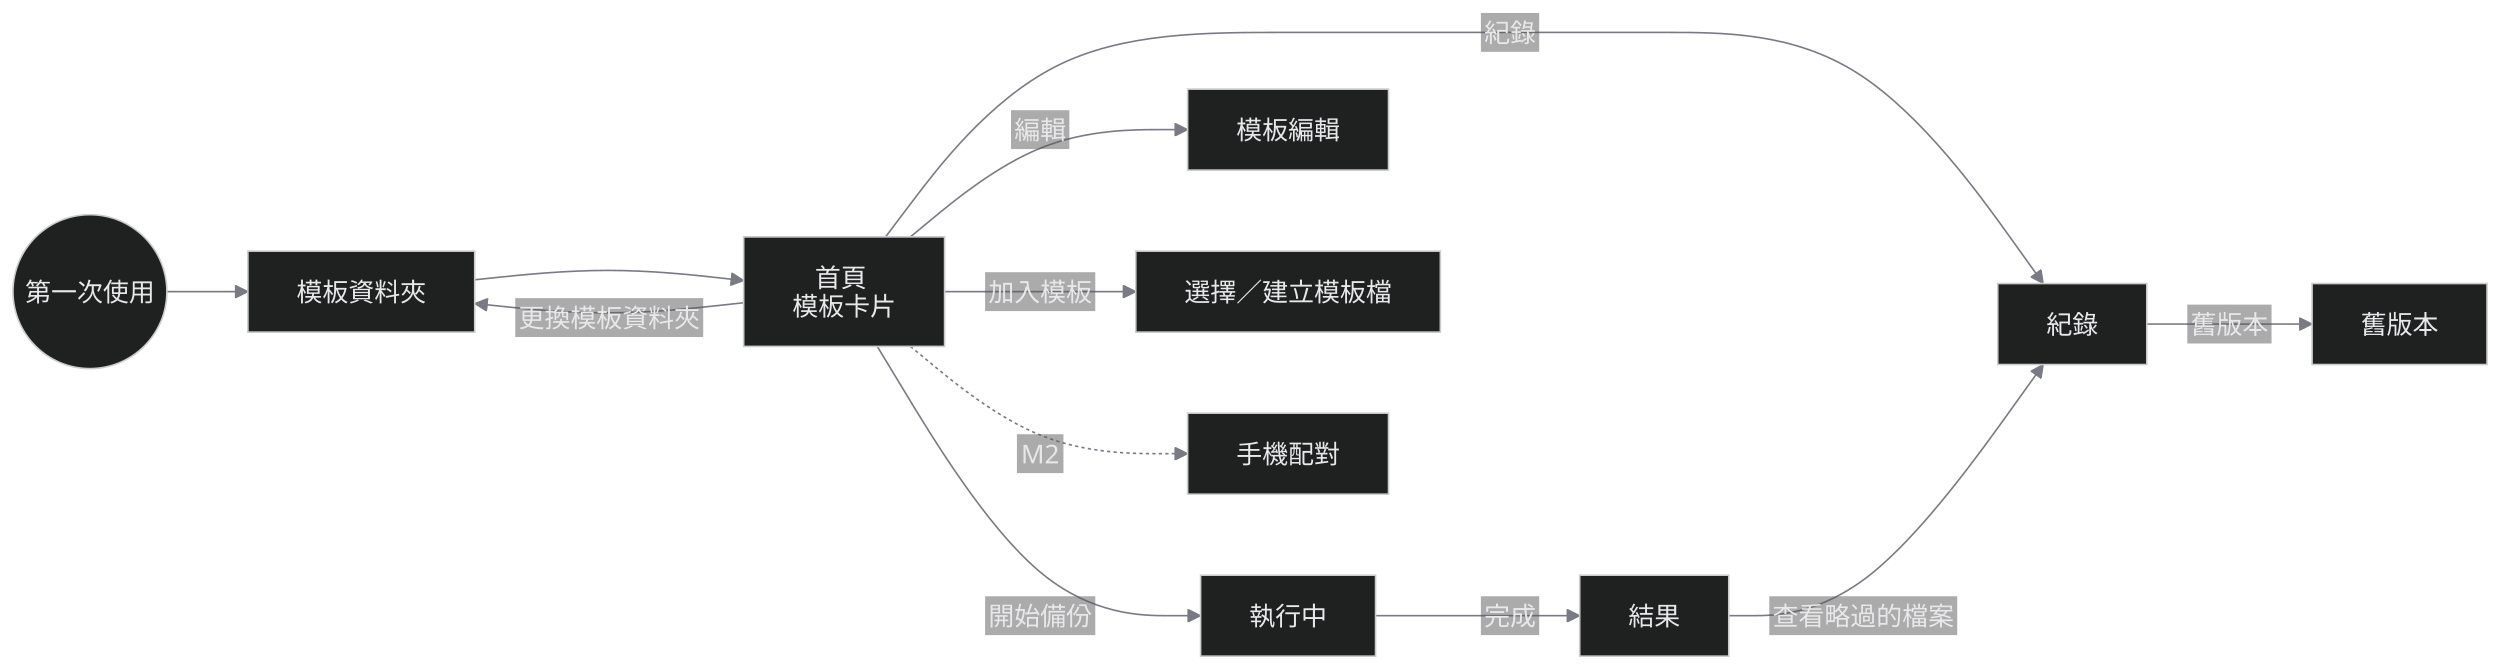
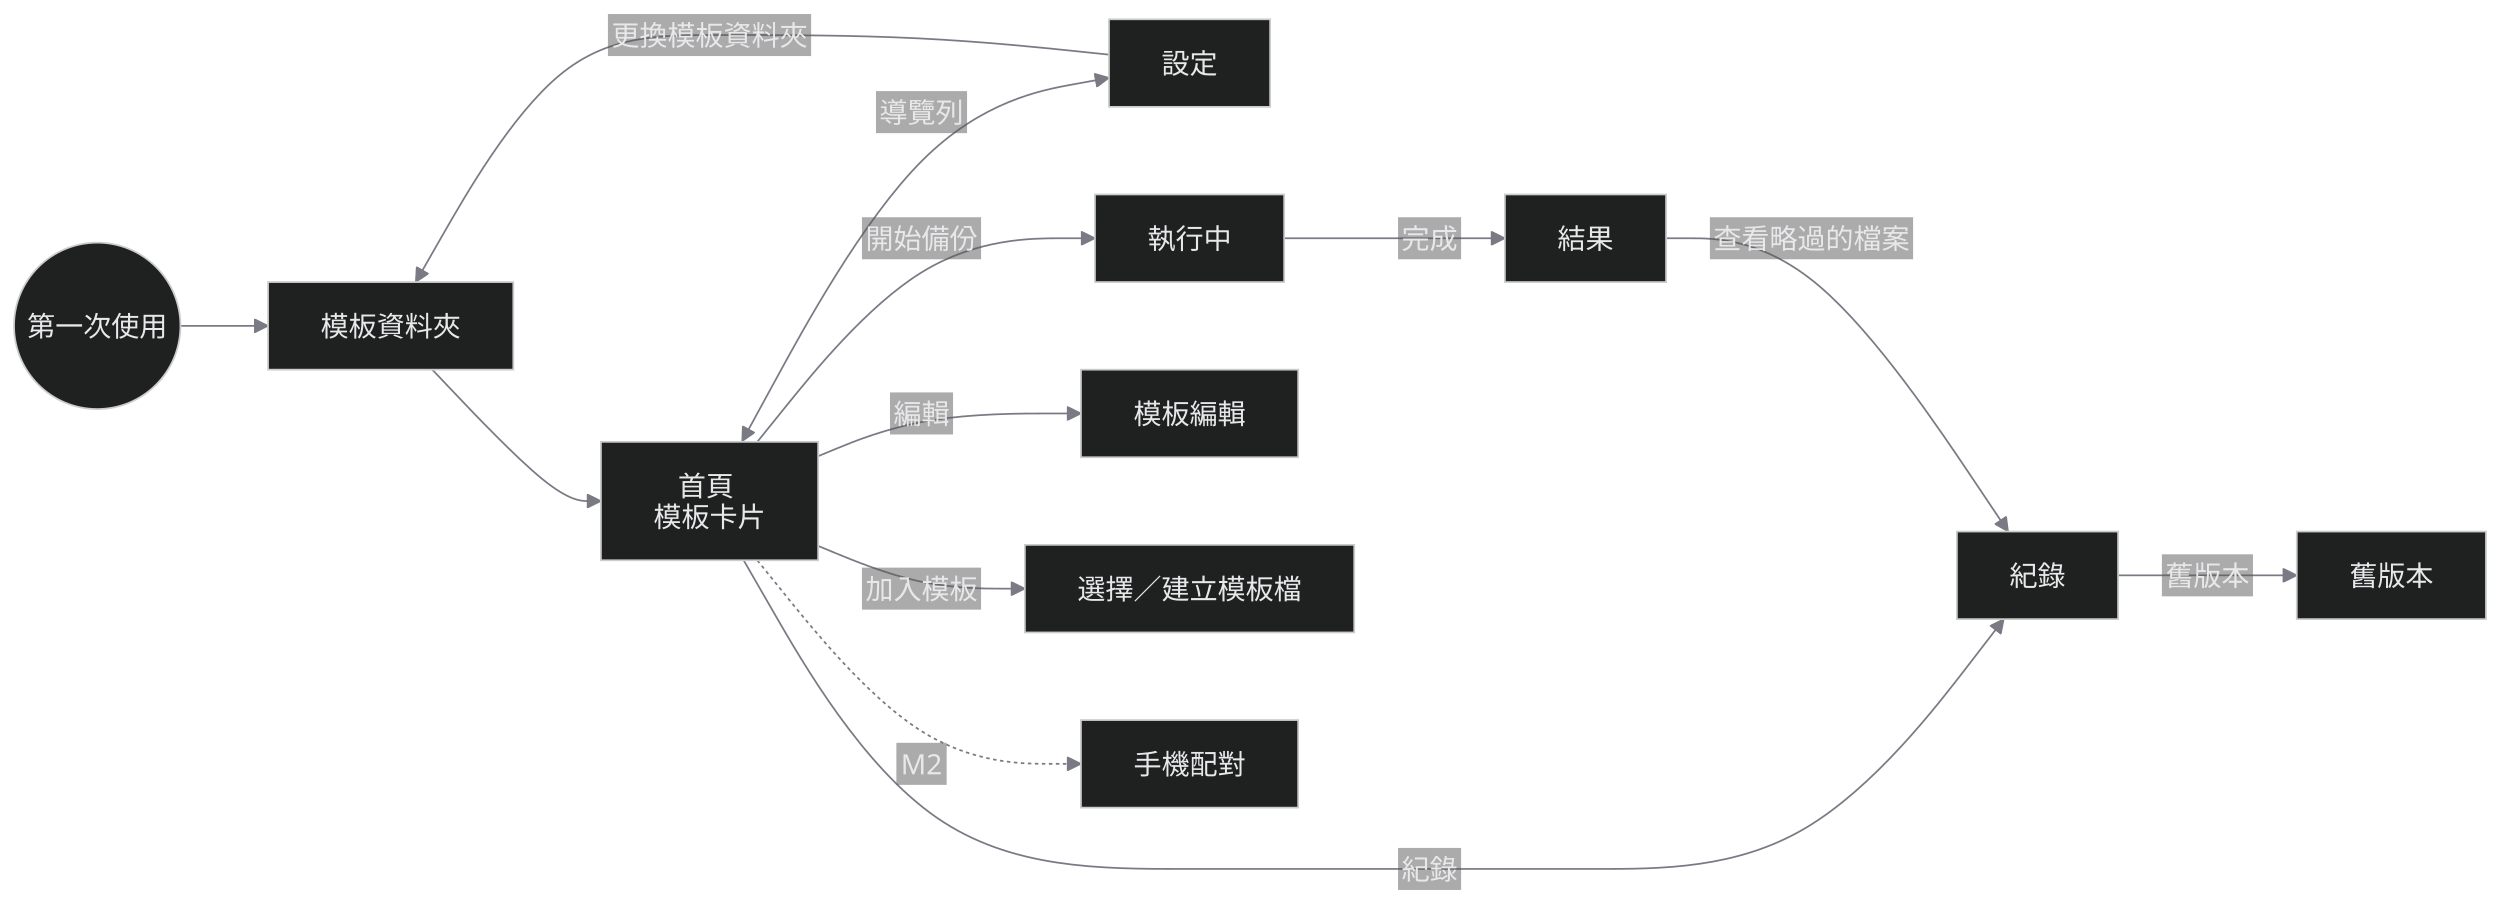
- <svg xmlns="http://www.w3.org/2000/svg" id="diagram-screens" width="100%" class="flowchart" style="max-width: 1543px; background-color: transparent;" viewBox="0 0 1543 413" role="graphics-document document" aria-roledescription="flowchart-v2">
+ <svg xmlns="http://www.w3.org/2000/svg" id="diagram-screens" width="100%" class="flowchart" style="max-width: 1427px; background-color: transparent;" viewBox="0 0 1427 516" role="graphics-document document" aria-roledescription="flowchart-v2">
  <style>#diagram-screens{font-family:Microsoft JhengHei UI,Microsoft JhengHei,Noto Sans TC,sans-serif;font-size:16px;fill:#E8E8EA;}@keyframes edge-animation-frame{from{stroke-dashoffset:0;}}@keyframes dash{to{stroke-dashoffset:0;}}#diagram-screens .edge-animation-slow{stroke-dasharray:9,5!important;stroke-dashoffset:900;animation:dash 50s linear infinite;stroke-linecap:round;}#diagram-screens .edge-animation-fast{stroke-dasharray:9,5!important;stroke-dashoffset:900;animation:dash 20s linear infinite;stroke-linecap:round;}#diagram-screens .error-icon{fill:#a44141;}#diagram-screens .error-text{fill:#ddd;stroke:#ddd;}#diagram-screens .edge-thickness-normal{stroke-width:1px;}#diagram-screens .edge-thickness-thick{stroke-width:3.5px;}#diagram-screens .edge-pattern-solid{stroke-dasharray:0;}#diagram-screens .edge-thickness-invisible{stroke-width:0;fill:none;}#diagram-screens .edge-pattern-dashed{stroke-dasharray:3;}#diagram-screens .edge-pattern-dotted{stroke-dasharray:2;}#diagram-screens .marker{fill:#7A7A85;stroke:#7A7A85;}#diagram-screens .marker.cross{stroke:#7A7A85;}#diagram-screens svg{font-family:Microsoft JhengHei UI,Microsoft JhengHei,Noto Sans TC,sans-serif;font-size:16px;}#diagram-screens p{margin:0;}#diagram-screens .label{font-family:Microsoft JhengHei UI,Microsoft JhengHei,Noto Sans TC,sans-serif;color:#E8E8EA;}#diagram-screens .cluster-label text{fill:#F9FFFE;}#diagram-screens .cluster-label span{color:#F9FFFE;}#diagram-screens .cluster-label span p{background-color:transparent;}#diagram-screens .label text,#diagram-screens span{fill:#E8E8EA;color:#E8E8EA;}#diagram-screens .node rect,#diagram-screens .node circle,#diagram-screens .node ellipse,#diagram-screens .node polygon,#diagram-screens .node path{fill:#1f2020;stroke:#ccc;stroke-width:1px;}#diagram-screens .rough-node .label text,#diagram-screens .node .label text,#diagram-screens .image-shape .label,#diagram-screens .icon-shape .label{text-anchor:middle;}#diagram-screens .node .katex path{fill:#000;stroke:#000;stroke-width:1px;}#diagram-screens .rough-node .label,#diagram-screens .node .label,#diagram-screens .image-shape .label,#diagram-screens .icon-shape .label{text-align:center;}#diagram-screens .node.clickable{cursor:pointer;}#diagram-screens .root .anchor path{fill:#7A7A85!important;stroke-width:0;stroke:#7A7A85;}#diagram-screens .arrowheadPath{fill:lightgrey;}#diagram-screens .edgePath .path{stroke:#7A7A85;stroke-width:1px;}#diagram-screens .flowchart-link{stroke:#7A7A85;fill:none;}#diagram-screens .edgeLabel{background-color:hsl(0, 0%, 34.412%);text-align:center;}#diagram-screens .edgeLabel p{background-color:hsl(0, 0%, 34.412%);}#diagram-screens .edgeLabel rect{opacity:0.5;background-color:hsl(0, 0%, 34.412%);fill:hsl(0, 0%, 34.412%);}#diagram-screens .labelBkg{background-color:rgba(87.75, 87.75, 87.75, 0.5);}#diagram-screens .cluster rect{fill:hsl(180, 1.587%, 28.353%);stroke:rgba(255, 255, 255, 0.25);stroke-width:1px;}#diagram-screens .cluster text{fill:#F9FFFE;}#diagram-screens .cluster span{color:#F9FFFE;}#diagram-screens .node .collapsed-indicator{fill:rgba(255, 255, 255, 0.25);stroke:none;opacity:0.6;}#diagram-screens .node .collapsed-separator{stroke:rgba(255, 255, 255, 0.25);stroke-width:0.75px;}#diagram-screens div.mermaidTooltip{position:absolute;text-align:center;max-width:200px;padding:2px;font-family:Microsoft JhengHei UI,Microsoft JhengHei,Noto Sans TC,sans-serif;font-size:12px;background:#2E2E38;border:1px solid rgba(255, 255, 255, 0.25);border-radius:2px;pointer-events:none;z-index:100;}#diagram-screens .flowchartTitleText{text-anchor:middle;font-size:18px;fill:#E8E8EA;}#diagram-screens rect.text{fill:none;stroke-width:0;}#diagram-screens .icon-shape,#diagram-screens .image-shape{background-color:hsl(0, 0%, 34.412%);text-align:center;}#diagram-screens .icon-shape p,#diagram-screens .image-shape p{background-color:hsl(0, 0%, 34.412%);padding:2px;}#diagram-screens .icon-shape .label rect,#diagram-screens .image-shape .label rect{opacity:0.5;background-color:hsl(0, 0%, 34.412%);fill:hsl(0, 0%, 34.412%);}#diagram-screens .label-icon{display:inline-block;height:1em;overflow:visible;vertical-align:-0.125em;}#diagram-screens .node .label-icon path{fill:currentColor;stroke:revert;stroke-width:revert;}#diagram-screens .node .neo-node{stroke:#ccc;}#diagram-screens [data-look="neo"].node rect,#diagram-screens [data-look="neo"].cluster rect,#diagram-screens [data-look="neo"].node polygon{stroke:url(#diagram-screens-gradient);filter:drop-shadow( 1px 2px 2px rgba(185,185,185,1));}#diagram-screens [data-look="neo"].swimlane.cluster rect{filter:none;}#diagram-screens [data-look="neo"].node path{stroke:url(#diagram-screens-gradient);stroke-width:1px;}#diagram-screens [data-look="neo"].node .outer-path{filter:drop-shadow( 1px 2px 2px rgba(185,185,185,1));}#diagram-screens [data-look="neo"].node .neo-line path{stroke:#ccc;filter:none;}#diagram-screens [data-look="neo"].node circle{stroke:url(#diagram-screens-gradient);filter:drop-shadow( 1px 2px 2px rgba(185,185,185,1));}#diagram-screens [data-look="neo"].node circle .state-start{fill:#000000;}#diagram-screens [data-look="neo"].icon-shape .icon{fill:url(#diagram-screens-gradient);filter:drop-shadow( 1px 2px 2px rgba(185,185,185,1));}#diagram-screens [data-look="neo"].icon-shape .icon-neo path{stroke:url(#diagram-screens-gradient);filter:drop-shadow( 1px 2px 2px rgba(185,185,185,1));}#diagram-screens :root{--mermaid-font-family:"trebuchet ms",verdana,arial,sans-serif;}</style>
  <g>
    <marker id="diagram-screens_flowchart-v2-pointEnd" class="marker flowchart-v2" viewBox="0 0 10 10" refX="5" refY="5" markerUnits="userSpaceOnUse" markerWidth="8" markerHeight="8" orient="auto">
      <path d="M 0 0 L 10 5 L 0 10 z" class="arrowMarkerPath" style="stroke-width: 1; stroke-dasharray: 1, 0;" />
    </marker>
    <marker id="diagram-screens_flowchart-v2-pointStart" class="marker flowchart-v2" viewBox="0 0 10 10" refX="4.5" refY="5" markerUnits="userSpaceOnUse" markerWidth="8" markerHeight="8" orient="auto">
      <path d="M 0 5 L 10 10 L 10 0 z" class="arrowMarkerPath" style="stroke-width: 1; stroke-dasharray: 1, 0;" />
    </marker>
    <marker id="diagram-screens_flowchart-v2-pointEnd-margin" class="marker flowchart-v2" viewBox="0 0 11.5 14" refX="11.5" refY="7" markerUnits="userSpaceOnUse" markerWidth="10.5" markerHeight="14" orient="auto">
      <path d="M 0 0 L 11.5 7 L 0 14 z" class="arrowMarkerPath" style="stroke-width: 0; stroke-dasharray: 1, 0;" />
    </marker>
    <marker id="diagram-screens_flowchart-v2-pointStart-margin" class="marker flowchart-v2" viewBox="0 0 11.5 14" refX="1" refY="7" markerUnits="userSpaceOnUse" markerWidth="11.5" markerHeight="14" orient="auto">
      <polygon points="0,7 11.5,14 11.5,0" class="arrowMarkerPath" style="stroke-width: 0; stroke-dasharray: 1, 0;" />
    </marker>
    <marker id="diagram-screens_flowchart-v2-circleEnd" class="marker flowchart-v2" viewBox="0 0 10 10" refX="11" refY="5" markerUnits="userSpaceOnUse" markerWidth="11" markerHeight="11" orient="auto">
      <circle cx="5" cy="5" r="5" class="arrowMarkerPath" style="stroke-width: 1; stroke-dasharray: 1, 0;" />
    </marker>
    <marker id="diagram-screens_flowchart-v2-circleStart" class="marker flowchart-v2" viewBox="0 0 10 10" refX="-1" refY="5" markerUnits="userSpaceOnUse" markerWidth="11" markerHeight="11" orient="auto">
      <circle cx="5" cy="5" r="5" class="arrowMarkerPath" style="stroke-width: 1; stroke-dasharray: 1, 0;" />
    </marker>
    <marker id="diagram-screens_flowchart-v2-circleEnd-margin" class="marker flowchart-v2" viewBox="0 0 10 10" refY="5" refX="12.25" markerUnits="userSpaceOnUse" markerWidth="14" markerHeight="14" orient="auto">
      <circle cx="5" cy="5" r="5" class="arrowMarkerPath" style="stroke-width: 0; stroke-dasharray: 1, 0;" />
    </marker>
    <marker id="diagram-screens_flowchart-v2-circleStart-margin" class="marker flowchart-v2" viewBox="0 0 10 10" refX="-2" refY="5" markerUnits="userSpaceOnUse" markerWidth="14" markerHeight="14" orient="auto">
      <circle cx="5" cy="5" r="5" class="arrowMarkerPath" style="stroke-width: 0; stroke-dasharray: 1, 0;" />
    </marker>
    <marker id="diagram-screens_flowchart-v2-crossEnd" class="marker cross flowchart-v2" viewBox="0 0 11 11" refX="12" refY="5.2" markerUnits="userSpaceOnUse" markerWidth="11" markerHeight="11" orient="auto">
      <path d="M 1,1 l 9,9 M 10,1 l -9,9" class="arrowMarkerPath" style="stroke-width: 2; stroke-dasharray: 1, 0;" />
    </marker>
    <marker id="diagram-screens_flowchart-v2-crossStart" class="marker cross flowchart-v2" viewBox="0 0 11 11" refX="-1" refY="5.2" markerUnits="userSpaceOnUse" markerWidth="11" markerHeight="11" orient="auto">
      <path d="M 1,1 l 9,9 M 10,1 l -9,9" class="arrowMarkerPath" style="stroke-width: 2; stroke-dasharray: 1, 0;" />
    </marker>
    <marker id="diagram-screens_flowchart-v2-crossEnd-margin" class="marker cross flowchart-v2" viewBox="0 0 15 15" refX="17.7" refY="7.5" markerUnits="userSpaceOnUse" markerWidth="12" markerHeight="12" orient="auto">
      <path d="M 1,1 L 14,14 M 1,14 L 14,1" class="arrowMarkerPath" style="stroke-width: 2.5;" />
    </marker>
    <marker id="diagram-screens_flowchart-v2-crossStart-margin" class="marker cross flowchart-v2" viewBox="0 0 15 15" refX="-3.5" refY="7.5" markerUnits="userSpaceOnUse" markerWidth="12" markerHeight="12" orient="auto">
      <path d="M 1,1 L 14,14 M 1,14 L 14,1" class="arrowMarkerPath" style="stroke-width: 2.5; stroke-dasharray: 1, 0;" />
    </marker>
    <g class="root">
      <g class="clusters" />
      <g class="edgePaths">
-         <path d="M103,180L107.167,180C111.333,180,119.667,180,127.333,180C135,180,142,180,145.5,180L149,180" id="diagram-screens-L_START_FOLDER_0" class="edge-thickness-normal edge-pattern-solid edge-thickness-normal edge-pattern-solid flowchart-link" style=";" data-edge="true" data-et="edge" data-id="L_START_FOLDER_0" data-points="W3sieCI6MTAzLCJ5IjoxODB9LHsieCI6MTI4LCJ5IjoxODB9LHsieCI6MTUzLCJ5IjoxODB9XQ==" data-look="classic" marker-end="url(#diagram-screens_flowchart-v2-pointEnd)" />
-         <path d="M293,172.68L306.833,171.233C320.667,169.786,348.333,166.893,375.337,166.9C402.341,166.907,428.683,169.813,441.853,171.267L455.024,172.72" id="diagram-screens-L_FOLDER_HOME_0" class="edge-thickness-normal edge-pattern-solid edge-thickness-normal edge-pattern-solid flowchart-link" style=";" data-edge="true" data-et="edge" data-id="L_FOLDER_HOME_0" data-points="W3sieCI6MjkzLCJ5IjoxNzIuNjc5NzM4NTYyMDkxNX0seyJ4IjozNzYsInkiOjE2NH0seyJ4Ijo0NTksInkiOjE3My4xNTg2MjA2ODk2NTUxOH1d" data-look="classic" marker-end="url(#diagram-screens_flowchart-v2-pointEnd)" />
-         <path d="M459,186.841L445.167,188.368C431.333,189.894,403.667,192.947,376.663,193.096C349.659,193.245,323.319,190.491,310.149,189.114L296.978,187.736" id="diagram-screens-L_HOME_FOLDER_0" class="edge-thickness-normal edge-pattern-solid edge-thickness-normal edge-pattern-solid flowchart-link" style=";" data-edge="true" data-et="edge" data-id="L_HOME_FOLDER_0" data-points="W3sieCI6NDU5LCJ5IjoxODYuODQxMzc5MzEwMzQ0ODJ9LHsieCI6Mzc2LCJ5IjoxOTZ9LHsieCI6MjkzLCJ5IjoxODcuMzIwMjYxNDM3OTA4NX1d" data-look="classic" marker-end="url(#diagram-screens_flowchart-v2-pointEnd)" />
-         <path d="M541.449,213.8L558.207,241.5C574.966,269.2,608.483,324.6,641.075,352.3C673.667,380,705.333,380,721.167,380L737,380" id="diagram-screens-L_HOME_RUN_0" class="edge-thickness-normal edge-pattern-solid edge-thickness-normal edge-pattern-solid flowchart-link" style=";" data-edge="true" data-et="edge" data-id="L_HOME_RUN_0" data-points="W3sieCI6NTQxLjQ0ODk5OTUzODQyMTYsInkiOjIxMy43OTk5OTkyMzcwNjA1NX0seyJ4Ijo2NDIsInkiOjM4MH0seyJ4Ijo3NDEsInkiOjM4MH1d" data-look="classic" marker-end="url(#diagram-screens_flowchart-v2-pointEnd)" />
-         <path d="M561.898,146.2L575.248,135.167C588.599,124.133,615.299,102.067,643.15,91.033C671,80,700,80,714.5,80L729,80" id="diagram-screens-L_HOME_EDIT_0" class="edge-thickness-normal edge-pattern-solid edge-thickness-normal edge-pattern-solid flowchart-link" style=";" data-edge="true" data-et="edge" data-id="L_HOME_EDIT_0" data-points="W3sieCI6NTYxLjg5Nzk5OTA3Njg0MzIsInkiOjE0Ni4yMDAwMDA3NjI5Mzk0NX0seyJ4Ijo2NDIsInkiOjgwfSx7IngiOjczMywieSI6ODB9XQ==" data-look="classic" marker-end="url(#diagram-screens_flowchart-v2-pointEnd)" />
-         <path d="M583,180L592.833,180C602.667,180,622.333,180,641.333,180C660.333,180,678.667,180,687.833,180L697,180" id="diagram-screens-L_HOME_ADD_0" class="edge-thickness-normal edge-pattern-solid edge-thickness-normal edge-pattern-solid flowchart-link" style=";" data-edge="true" data-et="edge" data-id="L_HOME_ADD_0" data-points="W3sieCI6NTgzLCJ5IjoxODB9LHsieCI6NjQyLCJ5IjoxODB9LHsieCI6NzAxLCJ5IjoxODB9XQ==" data-look="classic" marker-end="url(#diagram-screens_flowchart-v2-pointEnd)" />
-         <path d="M546.561,146.2L562.468,125.167C578.374,104.133,610.187,62.067,651.594,41.033C693,20,744,20,792.333,20C840.667,20,886.333,20,924,20C961.667,20,991.333,20,1027.667,20C1064,20,1107,20,1146.626,45.291C1186.251,70.583,1222.502,121.166,1240.628,146.457L1258.753,171.749" id="diagram-screens-L_HOME_LOG_0" class="edge-thickness-normal edge-pattern-solid edge-thickness-normal edge-pattern-solid flowchart-link" style=";" data-edge="true" data-et="edge" data-id="L_HOME_LOG_0" data-points="W3sieCI6NTQ2LjU2MTI0OTQyMzAyNywieSI6MTQ2LjIwMDAwMDc2MjkzOTQ1fSx7IngiOjY0MiwieSI6MjB9LHsieCI6Nzk1LCJ5IjoyMH0seyJ4Ijo5MzIsInkiOjIwfSx7IngiOjEwMjEsInkiOjIwfSx7IngiOjExNTAsInkiOjIwfSx7IngiOjEyNjEuMDgzMzMzMzMzMzMzMywieSI6MTc1fV0=" data-look="classic" marker-end="url(#diagram-screens_flowchart-v2-pointEnd)" />
-         <path d="M849,380L862.833,380C876.667,380,904.333,380,924.667,380C945,380,958,380,964.5,380L971,380" id="diagram-screens-L_RUN_RESULT_0" class="edge-thickness-normal edge-pattern-solid edge-thickness-normal edge-pattern-solid flowchart-link" style=";" data-edge="true" data-et="edge" data-id="L_RUN_RESULT_0" data-points="W3sieCI6ODQ5LCJ5IjozODB9LHsieCI6OTMyLCJ5IjozODB9LHsieCI6OTc1LCJ5IjozODB9XQ==" data-look="classic" marker-end="url(#diagram-screens_flowchart-v2-pointEnd)" />
-         <path d="M1067,380L1080.833,380C1094.667,380,1122.333,380,1154.292,354.709C1186.251,329.417,1222.502,278.834,1240.628,253.543L1258.753,228.251" id="diagram-screens-L_RESULT_LOG_0" class="edge-thickness-normal edge-pattern-solid edge-thickness-normal edge-pattern-solid flowchart-link" style=";" data-edge="true" data-et="edge" data-id="L_RESULT_LOG_0" data-points="W3sieCI6MTA2NywieSI6MzgwfSx7IngiOjExNTAsInkiOjM4MH0seyJ4IjoxMjYxLjA4MzMzMzMzMzMzMzMsInkiOjIyNX1d" data-look="classic" marker-end="url(#diagram-screens_flowchart-v2-pointEnd)" />
-         <path d="M1325,200L1333.5,200C1342,200,1359,200,1375.333,200C1391.667,200,1407.333,200,1415.167,200L1423,200" id="diagram-screens-L_LOG_VER_0" class="edge-thickness-normal edge-pattern-solid edge-thickness-normal edge-pattern-solid flowchart-link" style=";" data-edge="true" data-et="edge" data-id="L_LOG_VER_0" data-points="W3sieCI6MTMyNSwieSI6MjAwfSx7IngiOjEzNzYsInkiOjIwMH0seyJ4IjoxNDI3LCJ5IjoyMDB9XQ==" data-look="classic" marker-end="url(#diagram-screens_flowchart-v2-pointEnd)" />
-         <path d="M561.898,213.8L575.248,224.833C588.599,235.867,615.299,257.933,643.15,268.967C671,280,700,280,714.5,280L729,280" id="diagram-screens-L_HOME_PHONE_0" class="edge-thickness-normal edge-pattern-dotted edge-thickness-normal edge-pattern-solid flowchart-link" style=";" data-edge="true" data-et="edge" data-id="L_HOME_PHONE_0" data-points="W3sieCI6NTYxLjg5Nzk5OTA3Njg0MzIsInkiOjIxMy43OTk5OTkyMzcwNjA1NX0seyJ4Ijo2NDIsInkiOjI4MH0seyJ4Ijo3MzMsInkiOjI4MH1d" data-look="classic" marker-end="url(#diagram-screens_flowchart-v2-pointEnd)" />
+         <path d="M103,186L107.167,186C111.333,186,119.667,186,127.333,186C135,186,142,186,145.5,186L149,186" id="diagram-screens-L_START_FOLDER_0" class="edge-thickness-normal edge-pattern-solid edge-thickness-normal edge-pattern-solid flowchart-link" style=";" data-edge="true" data-et="edge" data-id="L_START_FOLDER_0" data-points="W3sieCI6MTAzLCJ5IjoxODZ9LHsieCI6MTI4LCJ5IjoxODZ9LHsieCI6MTUzLCJ5IjoxODZ9XQ==" data-look="classic" marker-end="url(#diagram-screens_flowchart-v2-pointEnd)" />
+         <path d="M246.75,211L258.625,223.5C270.5,236,294.25,261,309.625,273.5C325,286,332,286,335.5,286L339,286" id="diagram-screens-L_FOLDER_HOME_0" class="edge-thickness-normal edge-pattern-solid edge-thickness-normal edge-pattern-solid flowchart-link" style=";" data-edge="true" data-et="edge" data-id="L_FOLDER_HOME_0" data-points="W3sieCI6MjQ2Ljc1LCJ5IjoyMTF9LHsieCI6MzE4LCJ5IjoyODZ9LHsieCI6MzQzLCJ5IjoyODZ9XQ==" data-look="classic" marker-end="url(#diagram-screens_flowchart-v2-pointEnd)" />
+         <path d="M425.337,248.688L442.114,217.907C458.891,187.125,492.446,125.563,526.4,91.638C560.355,57.713,594.71,51.426,611.888,48.282L629.065,45.138" id="diagram-screens-L_HOME_SET_0" class="edge-thickness-normal edge-pattern-solid edge-thickness-normal edge-pattern-solid flowchart-link" style=";" data-edge="true" data-et="edge" data-id="L_HOME_SET_0" data-points="W3sieCI6NDIzLjQyMjUyMjEwNjY4NjEzLCJ5IjoyNTIuMjAwMDAwNzYyOTM5NDV9LHsieCI6NTI2LCJ5Ijo2NH0seyJ4Ijo2MzMsInkiOjQ0LjQxODMwMDY1MzU5NDc3fV0=" data-look="classic" marker-start="url(#diagram-screens_flowchart-v2-pointStart)" marker-end="url(#diagram-screens_flowchart-v2-pointEnd)" />
+         <path d="M633,31.19L615.167,29.325C597.333,27.46,561.667,23.73,523.667,21.865C485.667,20,445.333,20,410.667,20C376,20,347,20,319.382,42.921C291.765,65.843,265.529,111.686,252.412,134.607L239.294,157.528" id="diagram-screens-L_SET_FOLDER_0" class="edge-thickness-normal edge-pattern-solid edge-thickness-normal edge-pattern-solid flowchart-link" style=";" data-edge="true" data-et="edge" data-id="L_SET_FOLDER_0" data-points="W3sieCI6NjMzLCJ5IjozMS4xODk1NDI0ODM2NjAxM30seyJ4Ijo1MjYsInkiOjIwfSx7IngiOjQwNSwieSI6MjB9LHsieCI6MzE4LCJ5IjoyMH0seyJ4IjoyMzcuMzA3MjI4OTE1NjYyNjUsInkiOjE2MX1d" data-look="classic" marker-end="url(#diagram-screens_flowchart-v2-pointEnd)" />
+         <path d="M432.265,252.2L447.888,232.833C463.51,213.467,494.755,174.733,526.211,155.367C557.667,136,589.333,136,605.167,136L621,136" id="diagram-screens-L_HOME_RUN_0" class="edge-thickness-normal edge-pattern-solid edge-thickness-normal edge-pattern-solid flowchart-link" style=";" data-edge="true" data-et="edge" data-id="L_HOME_RUN_0" data-points="W3sieCI6NDMyLjI2NTMzMjcxNzg5NTUsInkiOjI1Mi4yMDAwMDA3NjI5Mzk0NX0seyJ4Ijo1MjYsInkiOjEzNn0seyJ4Ijo2MjUsInkiOjEzNn1d" data-look="classic" marker-end="url(#diagram-screens_flowchart-v2-pointEnd)" />
+         <path d="M467,260.38L476.833,256.317C486.667,252.253,506.333,244.127,530.667,240.063C555,236,584,236,598.5,236L613,236" id="diagram-screens-L_HOME_EDIT_0" class="edge-thickness-normal edge-pattern-solid edge-thickness-normal edge-pattern-solid flowchart-link" style=";" data-edge="true" data-et="edge" data-id="L_HOME_EDIT_0" data-points="W3sieCI6NDY3LCJ5IjoyNjAuMzgwMTY1Mjg5MjU2Mn0seyJ4Ijo1MjYsInkiOjIzNn0seyJ4Ijo2MTcsInkiOjIzNn1d" data-look="classic" marker-end="url(#diagram-screens_flowchart-v2-pointEnd)" />
+         <path d="M467,311.62L476.833,315.683C486.667,319.747,506.333,327.873,525.333,331.937C544.333,336,562.667,336,571.833,336L581,336" id="diagram-screens-L_HOME_ADD_0" class="edge-thickness-normal edge-pattern-solid edge-thickness-normal edge-pattern-solid flowchart-link" style=";" data-edge="true" data-et="edge" data-id="L_HOME_ADD_0" data-points="W3sieCI6NDY3LCJ5IjozMTEuNjE5ODM0NzEwNzQzOH0seyJ4Ijo1MjYsInkiOjMzNn0seyJ4Ijo1ODUsInkiOjMzNn1d" data-look="classic" marker-end="url(#diagram-screens_flowchart-v2-pointEnd)" />
+         <path d="M424.475,319.8L441.396,349.167C458.317,378.533,492.158,437.267,534.579,466.633C577,496,628,496,676.333,496C724.667,496,770.333,496,808,496C845.667,496,875.333,496,911.667,496C948,496,991,496,1030.386,472.762C1069.773,449.523,1105.545,403.047,1123.432,379.808L1141.318,356.57" id="diagram-screens-L_HOME_LOG_0" class="edge-thickness-normal edge-pattern-solid edge-thickness-normal edge-pattern-solid flowchart-link" style=";" data-edge="true" data-et="edge" data-id="L_HOME_LOG_0" data-points="W3sieCI6NDI0LjQ3NTIzNzY1NTYzOTY2LCJ5IjozMTkuNzk5OTk5MjM3MDYwNTV9LHsieCI6NTI2LCJ5Ijo0OTZ9LHsieCI6Njc5LCJ5Ijo0OTZ9LHsieCI6ODE2LCJ5Ijo0OTZ9LHsieCI6OTA1LCJ5Ijo0OTZ9LHsieCI6MTAzNCwieSI6NDk2fSx7IngiOjExNDMuNzU3NzU2NjA3MDQyNywieSI6MzUzLjM5OTk5OTYxODUzMDN9XQ==" data-look="classic" marker-end="url(#diagram-screens_flowchart-v2-pointEnd)" />
+         <path d="M733,136L746.833,136C760.667,136,788.333,136,808.667,136C829,136,842,136,848.5,136L855,136" id="diagram-screens-L_RUN_RESULT_0" class="edge-thickness-normal edge-pattern-solid edge-thickness-normal edge-pattern-solid flowchart-link" style=";" data-edge="true" data-et="edge" data-id="L_RUN_RESULT_0" data-points="W3sieCI6NzMzLCJ5IjoxMzZ9LHsieCI6ODE2LCJ5IjoxMzZ9LHsieCI6ODU5LCJ5IjoxMzZ9XQ==" data-look="classic" marker-end="url(#diagram-screens_flowchart-v2-pointEnd)" />
+         <path d="M951,136L964.833,136C978.667,136,1006.333,136,1038.502,163.346C1070.67,190.693,1107.34,245.385,1125.675,272.731L1144.01,300.078" id="diagram-screens-L_RESULT_LOG_0" class="edge-thickness-normal edge-pattern-solid edge-thickness-normal edge-pattern-solid flowchart-link" style=";" data-edge="true" data-et="edge" data-id="L_RESULT_LOG_0" data-points="W3sieCI6OTUxLCJ5IjoxMzZ9LHsieCI6MTAzNCwieSI6MTM2fSx7IngiOjExNDYuMjM4MDQ1NzA0ODEyLCJ5IjozMDMuMzk5OTk5NjE4NTMwM31d" data-look="classic" marker-end="url(#diagram-screens_flowchart-v2-pointEnd)" />
+         <path d="M1209,328.4L1217.5,328.4C1226,328.4,1243,328.4,1259.333,328.4C1275.667,328.4,1291.333,328.4,1299.167,328.4L1307,328.4" id="diagram-screens-L_LOG_VER_0" class="edge-thickness-normal edge-pattern-solid edge-thickness-normal edge-pattern-solid flowchart-link" style=";" data-edge="true" data-et="edge" data-id="L_LOG_VER_0" data-points="W3sieCI6MTIwOSwieSI6MzI4LjM5OTk5OTYxODUzMDN9LHsieCI6MTI2MCwieSI6MzI4LjM5OTk5OTYxODUzMDN9LHsieCI6MTMxMSwieSI6MzI4LjM5OTk5OTYxODUzMDN9XQ==" data-look="classic" marker-end="url(#diagram-screens_flowchart-v2-pointEnd)" />
+         <path d="M432.265,319.8L447.888,339.167C463.51,358.533,494.755,397.267,524.878,416.633C555,436,584,436,598.5,436L613,436" id="diagram-screens-L_HOME_PHONE_0" class="edge-thickness-normal edge-pattern-dotted edge-thickness-normal edge-pattern-solid flowchart-link" style=";" data-edge="true" data-et="edge" data-id="L_HOME_PHONE_0" data-points="W3sieCI6NDMyLjI2NTMzMjcxNzg5NTUsInkiOjMxOS43OTk5OTkyMzcwNjA1NX0seyJ4Ijo1MjYsInkiOjQzNn0seyJ4Ijo2MTcsInkiOjQzNn1d" data-look="classic" marker-end="url(#diagram-screens_flowchart-v2-pointEnd)" />
      </g>
      <g class="edgeLabels">
        <g class="edgeLabel">
          <g class="label" data-id="L_START_FOLDER_0" transform="translate(0, 0)">
            <text y="-10.1" text-anchor="middle">
              <tspan class="text-outer-tspan row" x="0" y="-0.1em" dy="1.1em" text-anchor="middle" />
            </text>
          </g>
        </g>
        <g>
          <rect class="background" style="stroke: none" />
        </g>
        <g class="edgeLabel">
          <g class="label" data-id="L_FOLDER_HOME_0" transform="translate(0, 0)">
            <text y="-10.1" text-anchor="middle">
              <tspan class="text-outer-tspan row" x="0" y="-0.1em" dy="1.1em" text-anchor="middle" />
            </text>
          </g>
        </g>
        <g>
          <rect class="background" style="stroke: none" />
        </g>
-         <g class="edgeLabel" transform="translate(376.0254, 195.9972)">
-           <g class="label" data-id="L_HOME_FOLDER_0" transform="translate(0, -10)">
+         <g class="edgeLabel" transform="translate(526, 64)">
+           <g class="label" data-id="L_HOME_SET_0" transform="translate(0, -10)">
+             <g>
+               <rect class="background" style="" x="-26" y="-2" width="52" height="24" />
+               <text y="-10.1" text-anchor="middle" style="">
+                 <tspan class="text-outer-tspan row" x="0" y="-0.1em" dy="1.1em" text-anchor="middle">
+                   <tspan font-style="normal" class="text-inner-tspan" font-weight="normal">導覽列</tspan>
+                 </tspan>
+               </text>
+             </g>
+           </g>
+         </g>
+         <g class="edgeLabel" transform="translate(405, 20)">
+           <g class="label" data-id="L_SET_FOLDER_0" transform="translate(0, -10)">
            <g>
              <rect class="background" style="" x="-58" y="-2" width="116" height="24" />
              <text y="-10.1" text-anchor="middle" style="">
                <tspan class="text-outer-tspan row" x="0" y="-0.1em" dy="1.1em" text-anchor="middle">
                  <tspan font-style="normal" class="text-inner-tspan" font-weight="normal">更換模板資料夾</tspan>
                </tspan>
              </text>
            </g>
          </g>
        </g>
-         <g class="edgeLabel" transform="translate(642, 380)">
+         <g class="edgeLabel" transform="translate(526, 136)">
          <g class="label" data-id="L_HOME_RUN_0" transform="translate(0, -10)">
            <g>
              <rect class="background" style="" x="-34" y="-2" width="68" height="24" />
              <text y="-10.1" text-anchor="middle" style="">
                <tspan class="text-outer-tspan row" x="0" y="-0.1em" dy="1.1em" text-anchor="middle">
                  <tspan font-style="normal" class="text-inner-tspan" font-weight="normal">開始備份</tspan>
                </tspan>
              </text>
            </g>
          </g>
        </g>
-         <g class="edgeLabel" transform="translate(642, 80)">
+         <g class="edgeLabel" transform="translate(526, 236)">
          <g class="label" data-id="L_HOME_EDIT_0" transform="translate(0, -10)">
            <g>
              <rect class="background" style="" x="-18" y="-2" width="36" height="24" />
              <text y="-10.1" text-anchor="middle" style="">
                <tspan class="text-outer-tspan row" x="0" y="-0.1em" dy="1.1em" text-anchor="middle">
                  <tspan font-style="normal" class="text-inner-tspan" font-weight="normal">編輯</tspan>
                </tspan>
              </text>
            </g>
          </g>
        </g>
-         <g class="edgeLabel" transform="translate(642, 180)">
+         <g class="edgeLabel" transform="translate(526, 336)">
          <g class="label" data-id="L_HOME_ADD_0" transform="translate(0, -10)">
            <g>
              <rect class="background" style="" x="-34" y="-2" width="68" height="24" />
              <text y="-10.1" text-anchor="middle" style="">
                <tspan class="text-outer-tspan row" x="0" y="-0.1em" dy="1.1em" text-anchor="middle">
                  <tspan font-style="normal" class="text-inner-tspan" font-weight="normal">加入模板</tspan>
                </tspan>
              </text>
            </g>
          </g>
        </g>
-         <g class="edgeLabel" transform="translate(932, 20)">
+         <g class="edgeLabel" transform="translate(816, 496)">
          <g class="label" data-id="L_HOME_LOG_0" transform="translate(0, -10)">
            <g>
              <rect class="background" style="" x="-18" y="-2" width="36" height="24" />
              <text y="-10.1" text-anchor="middle" style="">
                <tspan class="text-outer-tspan row" x="0" y="-0.1em" dy="1.1em" text-anchor="middle">
                  <tspan font-style="normal" class="text-inner-tspan" font-weight="normal">紀錄</tspan>
                </tspan>
              </text>
            </g>
          </g>
        </g>
-         <g class="edgeLabel" transform="translate(932, 380)">
+         <g class="edgeLabel" transform="translate(816, 136)">
          <g class="label" data-id="L_RUN_RESULT_0" transform="translate(0, -10)">
            <g>
              <rect class="background" style="" x="-18" y="-2" width="36" height="24" />
              <text y="-10.1" text-anchor="middle" style="">
                <tspan class="text-outer-tspan row" x="0" y="-0.1em" dy="1.1em" text-anchor="middle">
                  <tspan font-style="normal" class="text-inner-tspan" font-weight="normal">完成</tspan>
                </tspan>
              </text>
            </g>
          </g>
        </g>
-         <g class="edgeLabel" transform="translate(1150, 380)">
+         <g class="edgeLabel" transform="translate(1034, 136)">
          <g class="label" data-id="L_RESULT_LOG_0" transform="translate(0, -10)">
            <g>
              <rect class="background" style="" x="-58" y="-2" width="116" height="24" />
              <text y="-10.1" text-anchor="middle" style="">
                <tspan class="text-outer-tspan row" x="0" y="-0.1em" dy="1.1em" text-anchor="middle">
                  <tspan font-style="normal" class="text-inner-tspan" font-weight="normal">查看略過的檔案</tspan>
                </tspan>
              </text>
            </g>
          </g>
        </g>
-         <g class="edgeLabel" transform="translate(1376, 200)">
+         <g class="edgeLabel" transform="translate(1260, 328.4)">
          <g class="label" data-id="L_LOG_VER_0" transform="translate(0, -10)">
            <g>
              <rect class="background" style="" x="-26" y="-2" width="52" height="24" />
              <text y="-10.1" text-anchor="middle" style="">
                <tspan class="text-outer-tspan row" x="0" y="-0.1em" dy="1.1em" text-anchor="middle">
                  <tspan font-style="normal" class="text-inner-tspan" font-weight="normal">舊版本</tspan>
                </tspan>
              </text>
            </g>
          </g>
        </g>
-         <g class="edgeLabel" transform="translate(642, 280)">
+         <g class="edgeLabel" transform="translate(526, 436)">
          <g class="label" data-id="L_HOME_PHONE_0" transform="translate(0, -10)">
            <g>
              <rect class="background" style="" x="-14.359" y="-2" width="28.719" height="24" />
              <text y="-10.1" text-anchor="middle" style="">
                <tspan class="text-outer-tspan row" x="0" y="-0.1em" dy="1.1em" text-anchor="middle">
                  <tspan font-style="normal" class="text-inner-tspan" font-weight="normal">M2</tspan>
                </tspan>
              </text>
            </g>
          </g>
        </g>
      </g>
      <g class="nodes">
-         <g class="node default" id="diagram-screens-flowchart-START-0" data-look="classic" transform="translate(55.5, 180)">
+         <g class="node default" id="diagram-screens-flowchart-START-0" data-look="classic" transform="translate(55.5, 186)">
          <circle class="basic label-container" style="" r="47.5" cx="0" cy="0" />
          <g class="label" style="" transform="translate(0, -10)">
            <rect />
            <g>
              <rect class="background" style="stroke: none" />
              <text y="-10.1" style="">
                <tspan class="text-outer-tspan row" x="0" y="-0.1em" dy="1.1em">
                  <tspan font-style="normal" class="text-inner-tspan" font-weight="normal">第一次使用</tspan>
                </tspan>
              </text>
            </g>
          </g>
        </g>
-         <g class="node default" id="diagram-screens-flowchart-FOLDER-1" data-look="classic" transform="translate(223, 180)">
+         <g class="node default" id="diagram-screens-flowchart-FOLDER-1" data-look="classic" transform="translate(223, 186)">
          <rect class="basic label-container" style="" x="-70" y="-25" width="140" height="50" />
          <g class="label" style="" transform="translate(0, -10)">
            <rect />
            <g>
              <rect class="background" style="stroke: none" />
              <text y="-10.1" style="">
                <tspan class="text-outer-tspan row" x="0" y="-0.1em" dy="1.1em">
                  <tspan font-style="normal" class="text-inner-tspan" font-weight="normal">模板資料夾</tspan>
                </tspan>
              </text>
            </g>
          </g>
        </g>
-         <g class="node default" id="diagram-screens-flowchart-HOME-3" data-look="classic" transform="translate(521, 180)">
+         <g class="node default" id="diagram-screens-flowchart-HOME-3" data-look="classic" transform="translate(405, 286)">
          <rect class="basic label-container" style="" x="-62" y="-33.8" width="124" height="67.6" />
          <g class="label" style="" transform="translate(0, -18.8)">
            <rect />
            <g>
              <rect class="background" style="stroke: none" />
              <text y="-10.1" style="">
                <tspan class="text-outer-tspan row" x="0" y="-0.1em" dy="1.1em">
                  <tspan font-style="normal" class="text-inner-tspan" font-weight="normal">首頁</tspan>
                </tspan>
                <tspan class="text-outer-tspan row" x="0" y="1em" dy="1.1em">
                  <tspan font-style="normal" class="text-inner-tspan" font-weight="normal">模板卡片</tspan>
                </tspan>
              </text>
            </g>
          </g>
        </g>
-         <g class="node default" id="diagram-screens-flowchart-RUN-7" data-look="classic" transform="translate(795, 380)">
+         <g class="node default" id="diagram-screens-flowchart-SET-5" data-look="classic" transform="translate(679, 36)">
+           <rect class="basic label-container" style="" x="-46" y="-25" width="92" height="50" />
+           <g class="label" style="" transform="translate(0, -10)">
+             <rect />
+             <g>
+               <rect class="background" style="stroke: none" />
+               <text y="-10.1" style="">
+                 <tspan class="text-outer-tspan row" x="0" y="-0.1em" dy="1.1em">
+                   <tspan font-style="normal" class="text-inner-tspan" font-weight="normal">設定</tspan>
+                 </tspan>
+               </text>
+             </g>
+           </g>
+         </g>
+         <g class="node default" id="diagram-screens-flowchart-RUN-9" data-look="classic" transform="translate(679, 136)">
          <rect class="basic label-container" style="" x="-54" y="-25" width="108" height="50" />
          <g class="label" style="" transform="translate(0, -10)">
            <rect />
            <g>
              <rect class="background" style="stroke: none" />
              <text y="-10.1" style="">
                <tspan class="text-outer-tspan row" x="0" y="-0.1em" dy="1.1em">
                  <tspan font-style="normal" class="text-inner-tspan" font-weight="normal">執行中</tspan>
                </tspan>
              </text>
            </g>
          </g>
        </g>
-         <g class="node default" id="diagram-screens-flowchart-EDIT-9" data-look="classic" transform="translate(795, 80)">
+         <g class="node default" id="diagram-screens-flowchart-EDIT-11" data-look="classic" transform="translate(679, 236)">
          <rect class="basic label-container" style="" x="-62" y="-25" width="124" height="50" />
          <g class="label" style="" transform="translate(0, -10)">
            <rect />
            <g>
              <rect class="background" style="stroke: none" />
              <text y="-10.1" style="">
                <tspan class="text-outer-tspan row" x="0" y="-0.1em" dy="1.1em">
                  <tspan font-style="normal" class="text-inner-tspan" font-weight="normal">模板編輯</tspan>
                </tspan>
              </text>
            </g>
          </g>
        </g>
-         <g class="node default" id="diagram-screens-flowchart-ADD-11" data-look="classic" transform="translate(795, 180)">
+         <g class="node default" id="diagram-screens-flowchart-ADD-13" data-look="classic" transform="translate(679, 336)">
          <rect class="basic label-container" style="" x="-94" y="-25" width="188" height="50" />
          <g class="label" style="" transform="translate(0, -10)">
            <rect />
            <g>
              <rect class="background" style="stroke: none" />
              <text y="-10.1" style="">
                <tspan class="text-outer-tspan row" x="0" y="-0.1em" dy="1.1em">
                  <tspan font-style="normal" class="text-inner-tspan" font-weight="normal">選擇／建立模板檔</tspan>
                </tspan>
              </text>
            </g>
          </g>
        </g>
-         <g class="node default" id="diagram-screens-flowchart-LOG-13" data-look="classic" transform="translate(1279, 200)">
+         <g class="node default" id="diagram-screens-flowchart-LOG-15" data-look="classic" transform="translate(1163, 328.4)">
          <rect class="basic label-container" style="" x="-46" y="-25" width="92" height="50" />
          <g class="label" style="" transform="translate(0, -10)">
            <rect />
            <g>
              <rect class="background" style="stroke: none" />
              <text y="-10.1" style="">
                <tspan class="text-outer-tspan row" x="0" y="-0.1em" dy="1.1em">
                  <tspan font-style="normal" class="text-inner-tspan" font-weight="normal">紀錄</tspan>
                </tspan>
              </text>
            </g>
          </g>
        </g>
-         <g class="node default" id="diagram-screens-flowchart-RESULT-15" data-look="classic" transform="translate(1021, 380)">
+         <g class="node default" id="diagram-screens-flowchart-RESULT-17" data-look="classic" transform="translate(905, 136)">
          <rect class="basic label-container" style="" x="-46" y="-25" width="92" height="50" />
          <g class="label" style="" transform="translate(0, -10)">
            <rect />
            <g>
              <rect class="background" style="stroke: none" />
              <text y="-10.1" style="">
                <tspan class="text-outer-tspan row" x="0" y="-0.1em" dy="1.1em">
                  <tspan font-style="normal" class="text-inner-tspan" font-weight="normal">結果</tspan>
                </tspan>
              </text>
            </g>
          </g>
        </g>
-         <g class="node default" id="diagram-screens-flowchart-VER-19" data-look="classic" transform="translate(1481, 200)">
+         <g class="node default" id="diagram-screens-flowchart-VER-21" data-look="classic" transform="translate(1365, 328.4)">
          <rect class="basic label-container" style="" x="-54" y="-25" width="108" height="50" />
          <g class="label" style="" transform="translate(0, -10)">
            <rect />
            <g>
              <rect class="background" style="stroke: none" />
              <text y="-10.1" style="">
                <tspan class="text-outer-tspan row" x="0" y="-0.1em" dy="1.1em">
                  <tspan font-style="normal" class="text-inner-tspan" font-weight="normal">舊版本</tspan>
                </tspan>
              </text>
            </g>
          </g>
        </g>
-         <g class="node default" id="diagram-screens-flowchart-PHONE-21" data-look="classic" transform="translate(795, 280)">
+         <g class="node default" id="diagram-screens-flowchart-PHONE-23" data-look="classic" transform="translate(679, 436)">
          <rect class="basic label-container" style="" x="-62" y="-25" width="124" height="50" />
          <g class="label" style="" transform="translate(0, -10)">
            <rect />
            <g>
              <rect class="background" style="stroke: none" />
              <text y="-10.1" style="">
                <tspan class="text-outer-tspan row" x="0" y="-0.1em" dy="1.1em">
                  <tspan font-style="normal" class="text-inner-tspan" font-weight="normal">手機配對</tspan>
                </tspan>
              </text>
            </g>
          </g>
        </g>
      </g>
    </g>
  </g>
  <defs>
    <filter id="diagram-screens-drop-shadow" height="130%" width="130%">
      <feDropShadow dx="4" dy="4" stdDeviation="0" flood-opacity="0.06" flood-color="#FFFFFF" />
    </filter>
  </defs>
  <defs>
    <filter id="diagram-screens-drop-shadow-small" height="150%" width="150%">
      <feDropShadow dx="2" dy="2" stdDeviation="0" flood-opacity="0.06" flood-color="#FFFFFF" />
    </filter>
  </defs>
  <linearGradient id="diagram-screens-gradient" gradientUnits="objectBoundingBox" x1="0%" y1="0%" x2="100%" y2="0%">
    <stop offset="0%" stop-color="#cccccc" stop-opacity="1" />
    <stop offset="100%" stop-color="hsl(180, 0%, 18.353%)" stop-opacity="1" />
  </linearGradient>
</svg>
